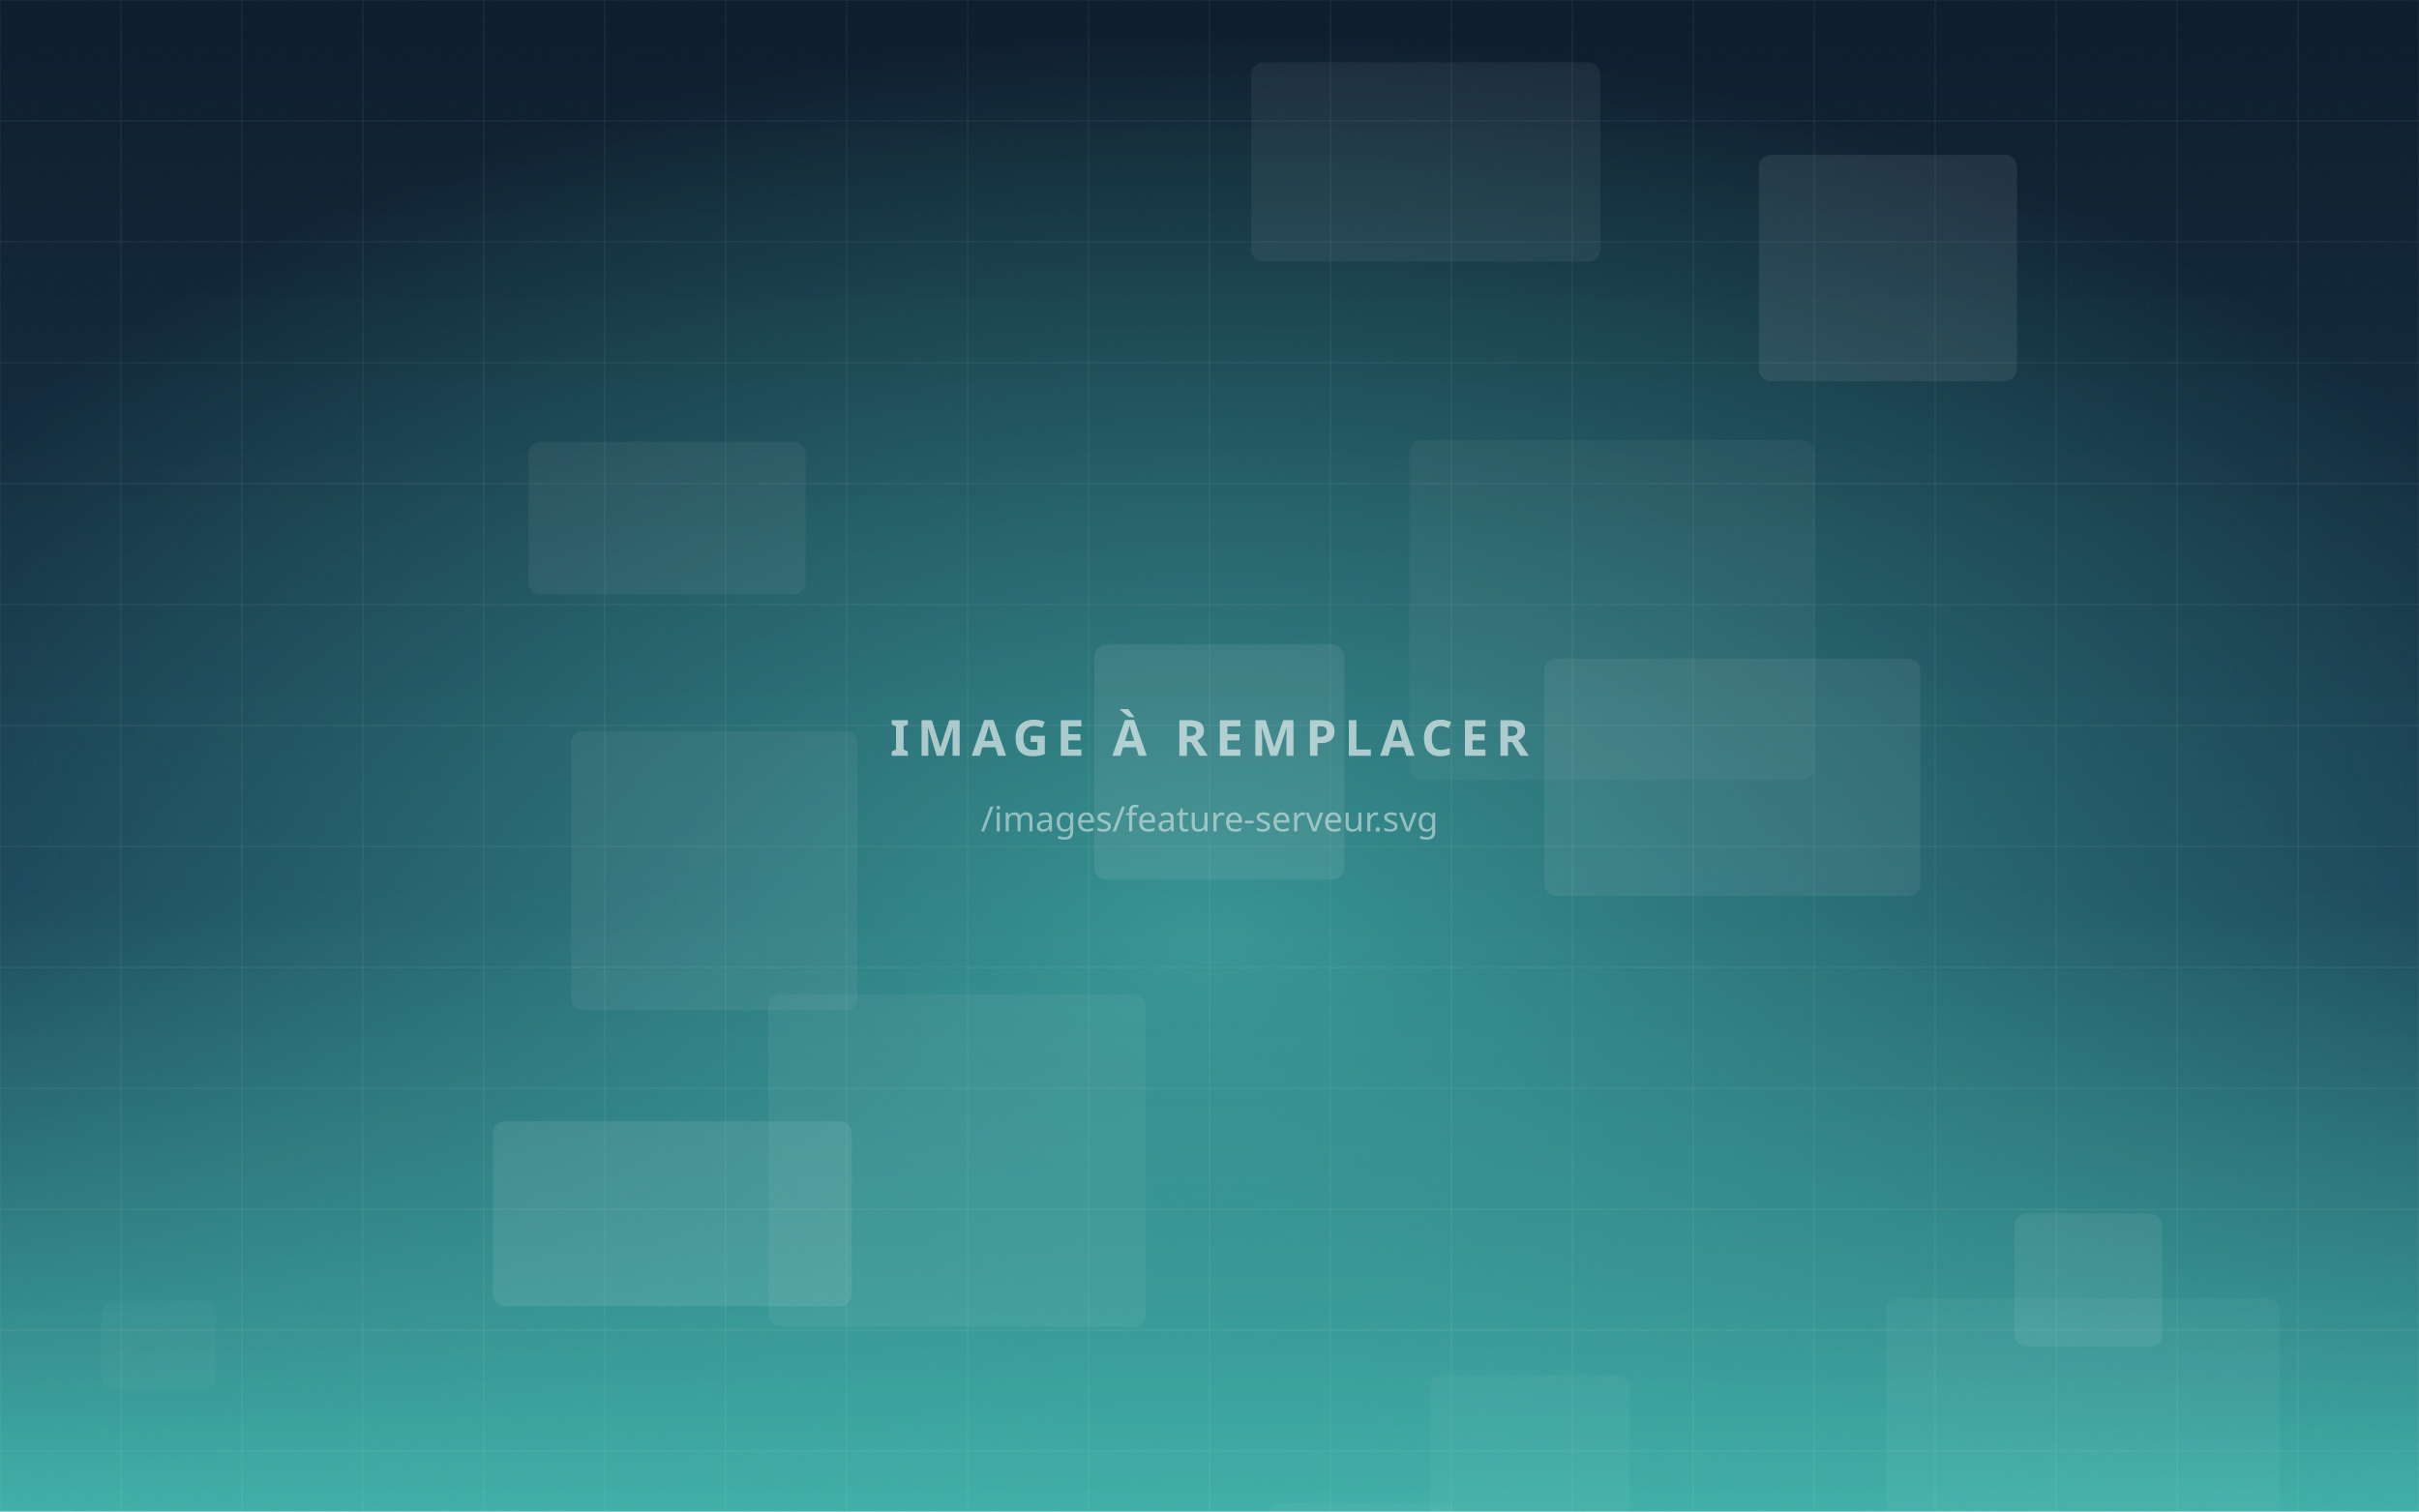
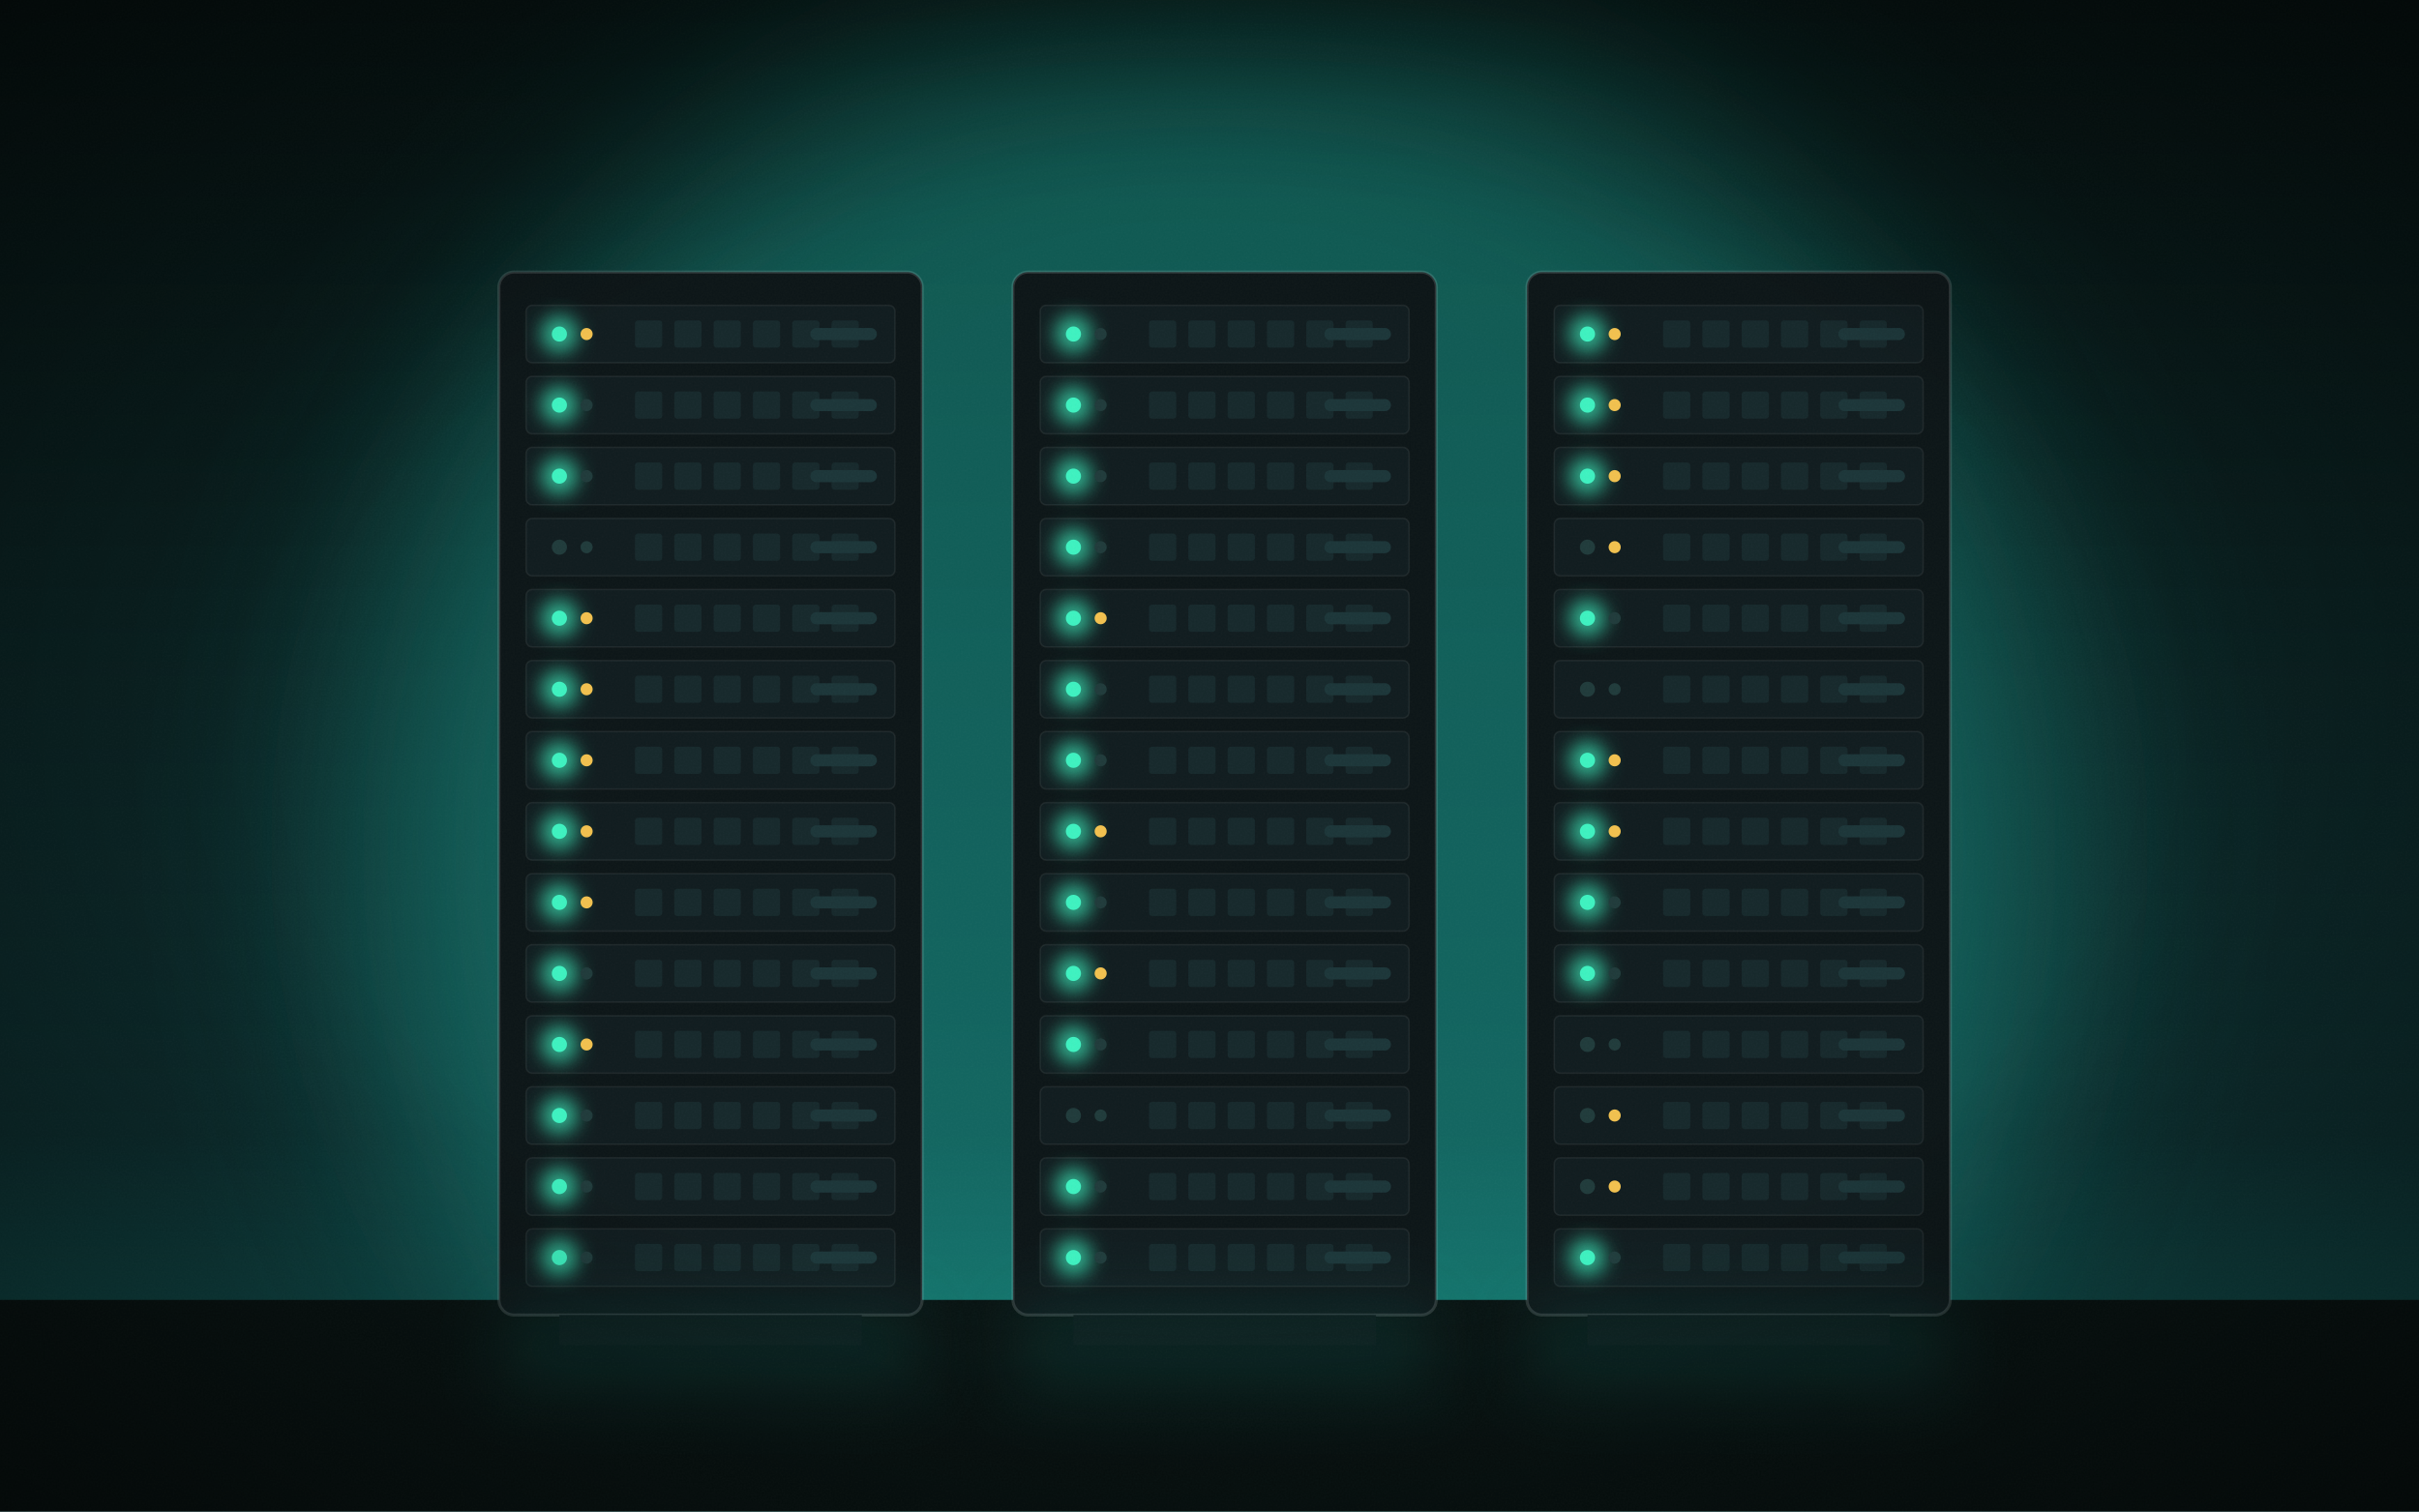
<svg xmlns="http://www.w3.org/2000/svg" width="1600" height="1000" viewBox="0 0 1600 1000">
  <defs>
-     <linearGradient id="g" x1="0" y1="0" x2="0" y2="1">
-       <stop offset="0" stop-color="#0b1a2a" />
-       <stop offset="0.6" stop-color="#163a4f" />
-       <stop offset="1" stop-color="#3fb0a8" />
+     <linearGradient id="bg" x1="0" y1="0" x2="0" y2="1">
+       <stop offset="0" stop-color="#04100f" />
+       <stop offset="0.75" stop-color="#0a2a2b" />
+       <stop offset="1" stop-color="#0f5a57" />
    </linearGradient>
-     <radialGradient id="glow" cx="0.5" cy="0.62" r="0.6">
-       <stop offset="0" stop-color="#3fb0a8" stop-opacity="0.9" />
-       <stop offset="1" stop-color="#3fb0a8" stop-opacity="0" />
+     <radialGradient id="vig" cx="0.5" cy="0.5" r="0.75">
+       <stop offset="0.5" stop-color="#000" stop-opacity="0" />
+       <stop offset="1" stop-color="#000" stop-opacity="0.55" />
    </radialGradient>
-     <filter id="noise">
-       <feTurbulence type="fractalNoise" baseFrequency="0.9" numOctaves="2" stitchTiles="stitch" />
+     <filter id="blurS" x="-50%" y="-50%" width="200%" height="200%">
+       <feGaussianBlur stdDeviation="6" />
+     </filter>
+     <filter id="blurM" x="-80%" y="-80%" width="260%" height="260%">
+       <feGaussianBlur stdDeviation="22" />
+     </filter>
+     <filter id="blurL" x="-100%" y="-100%" width="300%" height="300%">
+       <feGaussianBlur stdDeviation="70" />
+     </filter>
+     <filter id="grain">
+       <feTurbulence type="fractalNoise" baseFrequency="0.85" numOctaves="1" stitchTiles="stitch" />
      <feColorMatrix type="saturate" values="0" />
      <feComponentTransfer>
-         <feFuncA type="linear" slope="0.08" />
+         <feFuncA type="linear" slope="0.07" />
      </feComponentTransfer>
    </filter>
  </defs>
-   <rect width="1600" height="1000" fill="url(#g)" />
-   <rect width="1600" height="1000" fill="url(#glow)" />
-   <line x1="0" y1="0" x2="0" y2="1000" stroke="#fff" stroke-opacity="0.06" />
-   <line x1="80" y1="0" x2="80" y2="1000" stroke="#fff" stroke-opacity="0.06" />
-   <line x1="160" y1="0" x2="160" y2="1000" stroke="#fff" stroke-opacity="0.06" />
-   <line x1="240" y1="0" x2="240" y2="1000" stroke="#fff" stroke-opacity="0.06" />
-   <line x1="320" y1="0" x2="320" y2="1000" stroke="#fff" stroke-opacity="0.06" />
-   <line x1="400" y1="0" x2="400" y2="1000" stroke="#fff" stroke-opacity="0.06" />
-   <line x1="480" y1="0" x2="480" y2="1000" stroke="#fff" stroke-opacity="0.06" />
-   <line x1="560" y1="0" x2="560" y2="1000" stroke="#fff" stroke-opacity="0.06" />
-   <line x1="640" y1="0" x2="640" y2="1000" stroke="#fff" stroke-opacity="0.06" />
-   <line x1="720" y1="0" x2="720" y2="1000" stroke="#fff" stroke-opacity="0.06" />
-   <line x1="800" y1="0" x2="800" y2="1000" stroke="#fff" stroke-opacity="0.06" />
-   <line x1="880" y1="0" x2="880" y2="1000" stroke="#fff" stroke-opacity="0.06" />
-   <line x1="960" y1="0" x2="960" y2="1000" stroke="#fff" stroke-opacity="0.06" />
-   <line x1="1040" y1="0" x2="1040" y2="1000" stroke="#fff" stroke-opacity="0.06" />
-   <line x1="1120" y1="0" x2="1120" y2="1000" stroke="#fff" stroke-opacity="0.06" />
-   <line x1="1200" y1="0" x2="1200" y2="1000" stroke="#fff" stroke-opacity="0.06" />
-   <line x1="1280" y1="0" x2="1280" y2="1000" stroke="#fff" stroke-opacity="0.06" />
-   <line x1="1360" y1="0" x2="1360" y2="1000" stroke="#fff" stroke-opacity="0.06" />
-   <line x1="1440" y1="0" x2="1440" y2="1000" stroke="#fff" stroke-opacity="0.06" />
-   <line x1="1520" y1="0" x2="1520" y2="1000" stroke="#fff" stroke-opacity="0.06" />
-   <line x1="1600" y1="0" x2="1600" y2="1000" stroke="#fff" stroke-opacity="0.06" />
-   <line x1="0" y1="0" x2="1600" y2="0" stroke="#fff" stroke-opacity="0.06" />
-   <line x1="0" y1="80" x2="1600" y2="80" stroke="#fff" stroke-opacity="0.06" />
-   <line x1="0" y1="160" x2="1600" y2="160" stroke="#fff" stroke-opacity="0.06" />
-   <line x1="0" y1="240" x2="1600" y2="240" stroke="#fff" stroke-opacity="0.06" />
-   <line x1="0" y1="320" x2="1600" y2="320" stroke="#fff" stroke-opacity="0.06" />
-   <line x1="0" y1="400" x2="1600" y2="400" stroke="#fff" stroke-opacity="0.06" />
-   <line x1="0" y1="480" x2="1600" y2="480" stroke="#fff" stroke-opacity="0.06" />
-   <line x1="0" y1="560" x2="1600" y2="560" stroke="#fff" stroke-opacity="0.06" />
-   <line x1="0" y1="640" x2="1600" y2="640" stroke="#fff" stroke-opacity="0.06" />
-   <line x1="0" y1="720" x2="1600" y2="720" stroke="#fff" stroke-opacity="0.06" />
-   <line x1="0" y1="800" x2="1600" y2="800" stroke="#fff" stroke-opacity="0.06" />
-   <line x1="0" y1="880" x2="1600" y2="880" stroke="#fff" stroke-opacity="0.06" />
-   <line x1="0" y1="960" x2="1600" y2="960" stroke="#fff" stroke-opacity="0.06" />
-   <rect x="377.78" y="483.618" width="189.315" height="184.789" rx="8" fill="#fff" opacity="0.066" />
-   <rect x="932.238" y="291.158" width="267.828" height="224.704" rx="8" fill="#fff" opacity="0.049" />
-   <rect x="827.574" y="41.18" width="230.964" height="131.85" rx="8" fill="#fff" opacity="0.069" />
-   <rect x="723.824" y="426.416" width="165.33" height="155.594" rx="8" fill="#fff" opacity="0.094" />
-   <rect x="508.167" y="657.709" width="249.746" height="219.867" rx="8" fill="#fff" opacity="0.06" />
-   <rect x="839.205" y="994.169" width="122.966" height="75.111" rx="8" fill="#fff" opacity="0.038" />
-   <rect x="1163.363" y="102.431" width="170.746" height="149.713" rx="8" fill="#fff" opacity="0.092" />
-   <rect x="349.555" y="292.226" width="183.316" height="100.926" rx="8" fill="#fff" opacity="0.063" />
-   <rect x="67.049" y="860.554" width="75.534" height="58.183" rx="8" fill="#fff" opacity="0.033" />
-   <rect x="1021.43" y="435.742" width="248.755" height="156.943" rx="8" fill="#fff" opacity="0.08" />
-   <rect x="945.77" y="909.456" width="132.151" height="105.598" rx="8" fill="#fff" opacity="0.042" />
-   <rect x="1247.387" y="858.924" width="260.276" height="224.97" rx="8" fill="#fff" opacity="0.046" />
-   <rect x="1332.477" y="802.865" width="97.721" height="87.846" rx="8" fill="#fff" opacity="0.079" />
-   <rect x="326.042" y="741.853" width="237.354" height="122.256" rx="8" fill="#fff" opacity="0.103" />
-   <rect width="1600" height="1000" filter="url(#noise)" opacity="0.6" />
-   <rect width="1600" height="1000" fill="url(#g)" opacity="0.15" />
-   <g font-family="ui-sans-serif, system-ui, sans-serif" font-weight="700" fill="#fff" opacity="0.6">
-     <text x="800" y="500" text-anchor="middle" font-size="33" letter-spacing="5">IMAGE À REMPLACER</text>
-     <text x="800" y="550" text-anchor="middle" font-size="23" font-weight="500" opacity="0.8">/images/feature-serveur.svg</text>
-   </g>
+   <rect width="1600" height="1000" fill="url(#bg)" />
+   <circle cx="800" cy="560" r="560" fill="#1dbfae" opacity="0.4" filter="url(#blurL)" />
+   <rect x="0" y="860" width="1600" height="140" fill="#06100f" />
+   <rect x="330" y="180" width="280" height="690" fill="#0b1416" rx="10" stroke="rgba(255,255,255,0.14)" stroke-width="2" />
+   <rect x="348" y="202" width="244" height="38" fill="#0f1b1e" rx="4" stroke="rgba(255,255,255,0.07)" stroke-width="1" />
+   <circle cx="370" cy="221" r="5" fill="#3df2c0" />
+   <circle cx="370" cy="221" r="12" fill="#3df2c0" opacity="0.7" filter="url(#blurS)" />
+   <circle cx="388" cy="221" r="4" fill="#f2c14e" />
+   <rect x="420" y="212" width="18" height="18" fill="#15282b" rx="2" />
+   <rect x="446" y="212" width="18" height="18" fill="#15282b" rx="2" />
+   <rect x="472" y="212" width="18" height="18" fill="#15282b" rx="2" />
+   <rect x="498" y="212" width="18" height="18" fill="#15282b" rx="2" />
+   <rect x="524" y="212" width="18" height="18" fill="#15282b" rx="2" />
+   <rect x="550" y="212" width="18" height="18" fill="#15282b" rx="2" />
+   <rect x="536" y="217" width="44" height="8" fill="#1b3538" rx="4" />
+   <rect x="348" y="249" width="244" height="38" fill="#0f1b1e" rx="4" stroke="rgba(255,255,255,0.07)" stroke-width="1" />
+   <circle cx="370" cy="268" r="5" fill="#3df2c0" />
+   <circle cx="370" cy="268" r="12" fill="#3df2c0" opacity="0.7" filter="url(#blurS)" />
+   <circle cx="388" cy="268" r="4" fill="#1f3a3a" />
+   <rect x="420" y="259" width="18" height="18" fill="#15282b" rx="2" />
+   <rect x="446" y="259" width="18" height="18" fill="#15282b" rx="2" />
+   <rect x="472" y="259" width="18" height="18" fill="#15282b" rx="2" />
+   <rect x="498" y="259" width="18" height="18" fill="#15282b" rx="2" />
+   <rect x="524" y="259" width="18" height="18" fill="#15282b" rx="2" />
+   <rect x="550" y="259" width="18" height="18" fill="#15282b" rx="2" />
+   <rect x="536" y="264" width="44" height="8" fill="#1b3538" rx="4" />
+   <rect x="348" y="296" width="244" height="38" fill="#0f1b1e" rx="4" stroke="rgba(255,255,255,0.07)" stroke-width="1" />
+   <circle cx="370" cy="315" r="5" fill="#3df2c0" />
+   <circle cx="370" cy="315" r="12" fill="#3df2c0" opacity="0.7" filter="url(#blurS)" />
+   <circle cx="388" cy="315" r="4" fill="#1f3a3a" />
+   <rect x="420" y="306" width="18" height="18" fill="#15282b" rx="2" />
+   <rect x="446" y="306" width="18" height="18" fill="#15282b" rx="2" />
+   <rect x="472" y="306" width="18" height="18" fill="#15282b" rx="2" />
+   <rect x="498" y="306" width="18" height="18" fill="#15282b" rx="2" />
+   <rect x="524" y="306" width="18" height="18" fill="#15282b" rx="2" />
+   <rect x="550" y="306" width="18" height="18" fill="#15282b" rx="2" />
+   <rect x="536" y="311" width="44" height="8" fill="#1b3538" rx="4" />
+   <rect x="348" y="343" width="244" height="38" fill="#0f1b1e" rx="4" stroke="rgba(255,255,255,0.07)" stroke-width="1" />
+   <circle cx="370" cy="362" r="5" fill="#1f3a3a" />
+   <circle cx="388" cy="362" r="4" fill="#1f3a3a" />
+   <rect x="420" y="353" width="18" height="18" fill="#15282b" rx="2" />
+   <rect x="446" y="353" width="18" height="18" fill="#15282b" rx="2" />
+   <rect x="472" y="353" width="18" height="18" fill="#15282b" rx="2" />
+   <rect x="498" y="353" width="18" height="18" fill="#15282b" rx="2" />
+   <rect x="524" y="353" width="18" height="18" fill="#15282b" rx="2" />
+   <rect x="550" y="353" width="18" height="18" fill="#15282b" rx="2" />
+   <rect x="536" y="358" width="44" height="8" fill="#1b3538" rx="4" />
+   <rect x="348" y="390" width="244" height="38" fill="#0f1b1e" rx="4" stroke="rgba(255,255,255,0.07)" stroke-width="1" />
+   <circle cx="370" cy="409" r="5" fill="#3df2c0" />
+   <circle cx="370" cy="409" r="12" fill="#3df2c0" opacity="0.7" filter="url(#blurS)" />
+   <circle cx="388" cy="409" r="4" fill="#f2c14e" />
+   <rect x="420" y="400" width="18" height="18" fill="#15282b" rx="2" />
+   <rect x="446" y="400" width="18" height="18" fill="#15282b" rx="2" />
+   <rect x="472" y="400" width="18" height="18" fill="#15282b" rx="2" />
+   <rect x="498" y="400" width="18" height="18" fill="#15282b" rx="2" />
+   <rect x="524" y="400" width="18" height="18" fill="#15282b" rx="2" />
+   <rect x="550" y="400" width="18" height="18" fill="#15282b" rx="2" />
+   <rect x="536" y="405" width="44" height="8" fill="#1b3538" rx="4" />
+   <rect x="348" y="437" width="244" height="38" fill="#0f1b1e" rx="4" stroke="rgba(255,255,255,0.07)" stroke-width="1" />
+   <circle cx="370" cy="456" r="5" fill="#3df2c0" />
+   <circle cx="370" cy="456" r="12" fill="#3df2c0" opacity="0.7" filter="url(#blurS)" />
+   <circle cx="388" cy="456" r="4" fill="#f2c14e" />
+   <rect x="420" y="447" width="18" height="18" fill="#15282b" rx="2" />
+   <rect x="446" y="447" width="18" height="18" fill="#15282b" rx="2" />
+   <rect x="472" y="447" width="18" height="18" fill="#15282b" rx="2" />
+   <rect x="498" y="447" width="18" height="18" fill="#15282b" rx="2" />
+   <rect x="524" y="447" width="18" height="18" fill="#15282b" rx="2" />
+   <rect x="550" y="447" width="18" height="18" fill="#15282b" rx="2" />
+   <rect x="536" y="452" width="44" height="8" fill="#1b3538" rx="4" />
+   <rect x="348" y="484" width="244" height="38" fill="#0f1b1e" rx="4" stroke="rgba(255,255,255,0.07)" stroke-width="1" />
+   <circle cx="370" cy="503" r="5" fill="#3df2c0" />
+   <circle cx="370" cy="503" r="12" fill="#3df2c0" opacity="0.7" filter="url(#blurS)" />
+   <circle cx="388" cy="503" r="4" fill="#f2c14e" />
+   <rect x="420" y="494" width="18" height="18" fill="#15282b" rx="2" />
+   <rect x="446" y="494" width="18" height="18" fill="#15282b" rx="2" />
+   <rect x="472" y="494" width="18" height="18" fill="#15282b" rx="2" />
+   <rect x="498" y="494" width="18" height="18" fill="#15282b" rx="2" />
+   <rect x="524" y="494" width="18" height="18" fill="#15282b" rx="2" />
+   <rect x="550" y="494" width="18" height="18" fill="#15282b" rx="2" />
+   <rect x="536" y="499" width="44" height="8" fill="#1b3538" rx="4" />
+   <rect x="348" y="531" width="244" height="38" fill="#0f1b1e" rx="4" stroke="rgba(255,255,255,0.07)" stroke-width="1" />
+   <circle cx="370" cy="550" r="5" fill="#3df2c0" />
+   <circle cx="370" cy="550" r="12" fill="#3df2c0" opacity="0.7" filter="url(#blurS)" />
+   <circle cx="388" cy="550" r="4" fill="#f2c14e" />
+   <rect x="420" y="541" width="18" height="18" fill="#15282b" rx="2" />
+   <rect x="446" y="541" width="18" height="18" fill="#15282b" rx="2" />
+   <rect x="472" y="541" width="18" height="18" fill="#15282b" rx="2" />
+   <rect x="498" y="541" width="18" height="18" fill="#15282b" rx="2" />
+   <rect x="524" y="541" width="18" height="18" fill="#15282b" rx="2" />
+   <rect x="550" y="541" width="18" height="18" fill="#15282b" rx="2" />
+   <rect x="536" y="546" width="44" height="8" fill="#1b3538" rx="4" />
+   <rect x="348" y="578" width="244" height="38" fill="#0f1b1e" rx="4" stroke="rgba(255,255,255,0.07)" stroke-width="1" />
+   <circle cx="370" cy="597" r="5" fill="#3df2c0" />
+   <circle cx="370" cy="597" r="12" fill="#3df2c0" opacity="0.7" filter="url(#blurS)" />
+   <circle cx="388" cy="597" r="4" fill="#f2c14e" />
+   <rect x="420" y="588" width="18" height="18" fill="#15282b" rx="2" />
+   <rect x="446" y="588" width="18" height="18" fill="#15282b" rx="2" />
+   <rect x="472" y="588" width="18" height="18" fill="#15282b" rx="2" />
+   <rect x="498" y="588" width="18" height="18" fill="#15282b" rx="2" />
+   <rect x="524" y="588" width="18" height="18" fill="#15282b" rx="2" />
+   <rect x="550" y="588" width="18" height="18" fill="#15282b" rx="2" />
+   <rect x="536" y="593" width="44" height="8" fill="#1b3538" rx="4" />
+   <rect x="348" y="625" width="244" height="38" fill="#0f1b1e" rx="4" stroke="rgba(255,255,255,0.07)" stroke-width="1" />
+   <circle cx="370" cy="644" r="5" fill="#3df2c0" />
+   <circle cx="370" cy="644" r="12" fill="#3df2c0" opacity="0.7" filter="url(#blurS)" />
+   <circle cx="388" cy="644" r="4" fill="#1f3a3a" />
+   <rect x="420" y="635" width="18" height="18" fill="#15282b" rx="2" />
+   <rect x="446" y="635" width="18" height="18" fill="#15282b" rx="2" />
+   <rect x="472" y="635" width="18" height="18" fill="#15282b" rx="2" />
+   <rect x="498" y="635" width="18" height="18" fill="#15282b" rx="2" />
+   <rect x="524" y="635" width="18" height="18" fill="#15282b" rx="2" />
+   <rect x="550" y="635" width="18" height="18" fill="#15282b" rx="2" />
+   <rect x="536" y="640" width="44" height="8" fill="#1b3538" rx="4" />
+   <rect x="348" y="672" width="244" height="38" fill="#0f1b1e" rx="4" stroke="rgba(255,255,255,0.07)" stroke-width="1" />
+   <circle cx="370" cy="691" r="5" fill="#3df2c0" />
+   <circle cx="370" cy="691" r="12" fill="#3df2c0" opacity="0.7" filter="url(#blurS)" />
+   <circle cx="388" cy="691" r="4" fill="#f2c14e" />
+   <rect x="420" y="682" width="18" height="18" fill="#15282b" rx="2" />
+   <rect x="446" y="682" width="18" height="18" fill="#15282b" rx="2" />
+   <rect x="472" y="682" width="18" height="18" fill="#15282b" rx="2" />
+   <rect x="498" y="682" width="18" height="18" fill="#15282b" rx="2" />
+   <rect x="524" y="682" width="18" height="18" fill="#15282b" rx="2" />
+   <rect x="550" y="682" width="18" height="18" fill="#15282b" rx="2" />
+   <rect x="536" y="687" width="44" height="8" fill="#1b3538" rx="4" />
+   <rect x="348" y="719" width="244" height="38" fill="#0f1b1e" rx="4" stroke="rgba(255,255,255,0.07)" stroke-width="1" />
+   <circle cx="370" cy="738" r="5" fill="#3df2c0" />
+   <circle cx="370" cy="738" r="12" fill="#3df2c0" opacity="0.7" filter="url(#blurS)" />
+   <circle cx="388" cy="738" r="4" fill="#1f3a3a" />
+   <rect x="420" y="729" width="18" height="18" fill="#15282b" rx="2" />
+   <rect x="446" y="729" width="18" height="18" fill="#15282b" rx="2" />
+   <rect x="472" y="729" width="18" height="18" fill="#15282b" rx="2" />
+   <rect x="498" y="729" width="18" height="18" fill="#15282b" rx="2" />
+   <rect x="524" y="729" width="18" height="18" fill="#15282b" rx="2" />
+   <rect x="550" y="729" width="18" height="18" fill="#15282b" rx="2" />
+   <rect x="536" y="734" width="44" height="8" fill="#1b3538" rx="4" />
+   <rect x="348" y="766" width="244" height="38" fill="#0f1b1e" rx="4" stroke="rgba(255,255,255,0.07)" stroke-width="1" />
+   <circle cx="370" cy="785" r="5" fill="#3df2c0" />
+   <circle cx="370" cy="785" r="12" fill="#3df2c0" opacity="0.7" filter="url(#blurS)" />
+   <circle cx="388" cy="785" r="4" fill="#1f3a3a" />
+   <rect x="420" y="776" width="18" height="18" fill="#15282b" rx="2" />
+   <rect x="446" y="776" width="18" height="18" fill="#15282b" rx="2" />
+   <rect x="472" y="776" width="18" height="18" fill="#15282b" rx="2" />
+   <rect x="498" y="776" width="18" height="18" fill="#15282b" rx="2" />
+   <rect x="524" y="776" width="18" height="18" fill="#15282b" rx="2" />
+   <rect x="550" y="776" width="18" height="18" fill="#15282b" rx="2" />
+   <rect x="536" y="781" width="44" height="8" fill="#1b3538" rx="4" />
+   <rect x="348" y="813" width="244" height="38" fill="#0f1b1e" rx="4" stroke="rgba(255,255,255,0.07)" stroke-width="1" />
+   <circle cx="370" cy="832" r="5" fill="#3df2c0" />
+   <circle cx="370" cy="832" r="12" fill="#3df2c0" opacity="0.7" filter="url(#blurS)" />
+   <circle cx="388" cy="832" r="4" fill="#1f3a3a" />
+   <rect x="420" y="823" width="18" height="18" fill="#15282b" rx="2" />
+   <rect x="446" y="823" width="18" height="18" fill="#15282b" rx="2" />
+   <rect x="472" y="823" width="18" height="18" fill="#15282b" rx="2" />
+   <rect x="498" y="823" width="18" height="18" fill="#15282b" rx="2" />
+   <rect x="524" y="823" width="18" height="18" fill="#15282b" rx="2" />
+   <rect x="550" y="823" width="18" height="18" fill="#15282b" rx="2" />
+   <rect x="536" y="828" width="44" height="8" fill="#1b3538" rx="4" />
+   <rect x="370" y="870" width="200" height="20" fill="#0a1213" />
+   <rect x="330" y="862" width="280" height="60" fill="#1dbfae" opacity="0.12" filter="url(#blurM)" />
+   <rect x="670" y="180" width="280" height="690" fill="#0b1416" rx="10" stroke="rgba(255,255,255,0.14)" stroke-width="2" />
+   <rect x="688" y="202" width="244" height="38" fill="#0f1b1e" rx="4" stroke="rgba(255,255,255,0.07)" stroke-width="1" />
+   <circle cx="710" cy="221" r="5" fill="#3df2c0" />
+   <circle cx="710" cy="221" r="12" fill="#3df2c0" opacity="0.7" filter="url(#blurS)" />
+   <circle cx="728" cy="221" r="4" fill="#1f3a3a" />
+   <rect x="760" y="212" width="18" height="18" fill="#15282b" rx="2" />
+   <rect x="786" y="212" width="18" height="18" fill="#15282b" rx="2" />
+   <rect x="812" y="212" width="18" height="18" fill="#15282b" rx="2" />
+   <rect x="838" y="212" width="18" height="18" fill="#15282b" rx="2" />
+   <rect x="864" y="212" width="18" height="18" fill="#15282b" rx="2" />
+   <rect x="890" y="212" width="18" height="18" fill="#15282b" rx="2" />
+   <rect x="876" y="217" width="44" height="8" fill="#1b3538" rx="4" />
+   <rect x="688" y="249" width="244" height="38" fill="#0f1b1e" rx="4" stroke="rgba(255,255,255,0.07)" stroke-width="1" />
+   <circle cx="710" cy="268" r="5" fill="#3df2c0" />
+   <circle cx="710" cy="268" r="12" fill="#3df2c0" opacity="0.7" filter="url(#blurS)" />
+   <circle cx="728" cy="268" r="4" fill="#1f3a3a" />
+   <rect x="760" y="259" width="18" height="18" fill="#15282b" rx="2" />
+   <rect x="786" y="259" width="18" height="18" fill="#15282b" rx="2" />
+   <rect x="812" y="259" width="18" height="18" fill="#15282b" rx="2" />
+   <rect x="838" y="259" width="18" height="18" fill="#15282b" rx="2" />
+   <rect x="864" y="259" width="18" height="18" fill="#15282b" rx="2" />
+   <rect x="890" y="259" width="18" height="18" fill="#15282b" rx="2" />
+   <rect x="876" y="264" width="44" height="8" fill="#1b3538" rx="4" />
+   <rect x="688" y="296" width="244" height="38" fill="#0f1b1e" rx="4" stroke="rgba(255,255,255,0.07)" stroke-width="1" />
+   <circle cx="710" cy="315" r="5" fill="#3df2c0" />
+   <circle cx="710" cy="315" r="12" fill="#3df2c0" opacity="0.7" filter="url(#blurS)" />
+   <circle cx="728" cy="315" r="4" fill="#1f3a3a" />
+   <rect x="760" y="306" width="18" height="18" fill="#15282b" rx="2" />
+   <rect x="786" y="306" width="18" height="18" fill="#15282b" rx="2" />
+   <rect x="812" y="306" width="18" height="18" fill="#15282b" rx="2" />
+   <rect x="838" y="306" width="18" height="18" fill="#15282b" rx="2" />
+   <rect x="864" y="306" width="18" height="18" fill="#15282b" rx="2" />
+   <rect x="890" y="306" width="18" height="18" fill="#15282b" rx="2" />
+   <rect x="876" y="311" width="44" height="8" fill="#1b3538" rx="4" />
+   <rect x="688" y="343" width="244" height="38" fill="#0f1b1e" rx="4" stroke="rgba(255,255,255,0.07)" stroke-width="1" />
+   <circle cx="710" cy="362" r="5" fill="#3df2c0" />
+   <circle cx="710" cy="362" r="12" fill="#3df2c0" opacity="0.7" filter="url(#blurS)" />
+   <circle cx="728" cy="362" r="4" fill="#1f3a3a" />
+   <rect x="760" y="353" width="18" height="18" fill="#15282b" rx="2" />
+   <rect x="786" y="353" width="18" height="18" fill="#15282b" rx="2" />
+   <rect x="812" y="353" width="18" height="18" fill="#15282b" rx="2" />
+   <rect x="838" y="353" width="18" height="18" fill="#15282b" rx="2" />
+   <rect x="864" y="353" width="18" height="18" fill="#15282b" rx="2" />
+   <rect x="890" y="353" width="18" height="18" fill="#15282b" rx="2" />
+   <rect x="876" y="358" width="44" height="8" fill="#1b3538" rx="4" />
+   <rect x="688" y="390" width="244" height="38" fill="#0f1b1e" rx="4" stroke="rgba(255,255,255,0.07)" stroke-width="1" />
+   <circle cx="710" cy="409" r="5" fill="#3df2c0" />
+   <circle cx="710" cy="409" r="12" fill="#3df2c0" opacity="0.7" filter="url(#blurS)" />
+   <circle cx="728" cy="409" r="4" fill="#f2c14e" />
+   <rect x="760" y="400" width="18" height="18" fill="#15282b" rx="2" />
+   <rect x="786" y="400" width="18" height="18" fill="#15282b" rx="2" />
+   <rect x="812" y="400" width="18" height="18" fill="#15282b" rx="2" />
+   <rect x="838" y="400" width="18" height="18" fill="#15282b" rx="2" />
+   <rect x="864" y="400" width="18" height="18" fill="#15282b" rx="2" />
+   <rect x="890" y="400" width="18" height="18" fill="#15282b" rx="2" />
+   <rect x="876" y="405" width="44" height="8" fill="#1b3538" rx="4" />
+   <rect x="688" y="437" width="244" height="38" fill="#0f1b1e" rx="4" stroke="rgba(255,255,255,0.07)" stroke-width="1" />
+   <circle cx="710" cy="456" r="5" fill="#3df2c0" />
+   <circle cx="710" cy="456" r="12" fill="#3df2c0" opacity="0.7" filter="url(#blurS)" />
+   <circle cx="728" cy="456" r="4" fill="#1f3a3a" />
+   <rect x="760" y="447" width="18" height="18" fill="#15282b" rx="2" />
+   <rect x="786" y="447" width="18" height="18" fill="#15282b" rx="2" />
+   <rect x="812" y="447" width="18" height="18" fill="#15282b" rx="2" />
+   <rect x="838" y="447" width="18" height="18" fill="#15282b" rx="2" />
+   <rect x="864" y="447" width="18" height="18" fill="#15282b" rx="2" />
+   <rect x="890" y="447" width="18" height="18" fill="#15282b" rx="2" />
+   <rect x="876" y="452" width="44" height="8" fill="#1b3538" rx="4" />
+   <rect x="688" y="484" width="244" height="38" fill="#0f1b1e" rx="4" stroke="rgba(255,255,255,0.07)" stroke-width="1" />
+   <circle cx="710" cy="503" r="5" fill="#3df2c0" />
+   <circle cx="710" cy="503" r="12" fill="#3df2c0" opacity="0.7" filter="url(#blurS)" />
+   <circle cx="728" cy="503" r="4" fill="#1f3a3a" />
+   <rect x="760" y="494" width="18" height="18" fill="#15282b" rx="2" />
+   <rect x="786" y="494" width="18" height="18" fill="#15282b" rx="2" />
+   <rect x="812" y="494" width="18" height="18" fill="#15282b" rx="2" />
+   <rect x="838" y="494" width="18" height="18" fill="#15282b" rx="2" />
+   <rect x="864" y="494" width="18" height="18" fill="#15282b" rx="2" />
+   <rect x="890" y="494" width="18" height="18" fill="#15282b" rx="2" />
+   <rect x="876" y="499" width="44" height="8" fill="#1b3538" rx="4" />
+   <rect x="688" y="531" width="244" height="38" fill="#0f1b1e" rx="4" stroke="rgba(255,255,255,0.07)" stroke-width="1" />
+   <circle cx="710" cy="550" r="5" fill="#3df2c0" />
+   <circle cx="710" cy="550" r="12" fill="#3df2c0" opacity="0.7" filter="url(#blurS)" />
+   <circle cx="728" cy="550" r="4" fill="#f2c14e" />
+   <rect x="760" y="541" width="18" height="18" fill="#15282b" rx="2" />
+   <rect x="786" y="541" width="18" height="18" fill="#15282b" rx="2" />
+   <rect x="812" y="541" width="18" height="18" fill="#15282b" rx="2" />
+   <rect x="838" y="541" width="18" height="18" fill="#15282b" rx="2" />
+   <rect x="864" y="541" width="18" height="18" fill="#15282b" rx="2" />
+   <rect x="890" y="541" width="18" height="18" fill="#15282b" rx="2" />
+   <rect x="876" y="546" width="44" height="8" fill="#1b3538" rx="4" />
+   <rect x="688" y="578" width="244" height="38" fill="#0f1b1e" rx="4" stroke="rgba(255,255,255,0.07)" stroke-width="1" />
+   <circle cx="710" cy="597" r="5" fill="#3df2c0" />
+   <circle cx="710" cy="597" r="12" fill="#3df2c0" opacity="0.7" filter="url(#blurS)" />
+   <circle cx="728" cy="597" r="4" fill="#1f3a3a" />
+   <rect x="760" y="588" width="18" height="18" fill="#15282b" rx="2" />
+   <rect x="786" y="588" width="18" height="18" fill="#15282b" rx="2" />
+   <rect x="812" y="588" width="18" height="18" fill="#15282b" rx="2" />
+   <rect x="838" y="588" width="18" height="18" fill="#15282b" rx="2" />
+   <rect x="864" y="588" width="18" height="18" fill="#15282b" rx="2" />
+   <rect x="890" y="588" width="18" height="18" fill="#15282b" rx="2" />
+   <rect x="876" y="593" width="44" height="8" fill="#1b3538" rx="4" />
+   <rect x="688" y="625" width="244" height="38" fill="#0f1b1e" rx="4" stroke="rgba(255,255,255,0.07)" stroke-width="1" />
+   <circle cx="710" cy="644" r="5" fill="#3df2c0" />
+   <circle cx="710" cy="644" r="12" fill="#3df2c0" opacity="0.7" filter="url(#blurS)" />
+   <circle cx="728" cy="644" r="4" fill="#f2c14e" />
+   <rect x="760" y="635" width="18" height="18" fill="#15282b" rx="2" />
+   <rect x="786" y="635" width="18" height="18" fill="#15282b" rx="2" />
+   <rect x="812" y="635" width="18" height="18" fill="#15282b" rx="2" />
+   <rect x="838" y="635" width="18" height="18" fill="#15282b" rx="2" />
+   <rect x="864" y="635" width="18" height="18" fill="#15282b" rx="2" />
+   <rect x="890" y="635" width="18" height="18" fill="#15282b" rx="2" />
+   <rect x="876" y="640" width="44" height="8" fill="#1b3538" rx="4" />
+   <rect x="688" y="672" width="244" height="38" fill="#0f1b1e" rx="4" stroke="rgba(255,255,255,0.07)" stroke-width="1" />
+   <circle cx="710" cy="691" r="5" fill="#3df2c0" />
+   <circle cx="710" cy="691" r="12" fill="#3df2c0" opacity="0.7" filter="url(#blurS)" />
+   <circle cx="728" cy="691" r="4" fill="#1f3a3a" />
+   <rect x="760" y="682" width="18" height="18" fill="#15282b" rx="2" />
+   <rect x="786" y="682" width="18" height="18" fill="#15282b" rx="2" />
+   <rect x="812" y="682" width="18" height="18" fill="#15282b" rx="2" />
+   <rect x="838" y="682" width="18" height="18" fill="#15282b" rx="2" />
+   <rect x="864" y="682" width="18" height="18" fill="#15282b" rx="2" />
+   <rect x="890" y="682" width="18" height="18" fill="#15282b" rx="2" />
+   <rect x="876" y="687" width="44" height="8" fill="#1b3538" rx="4" />
+   <rect x="688" y="719" width="244" height="38" fill="#0f1b1e" rx="4" stroke="rgba(255,255,255,0.07)" stroke-width="1" />
+   <circle cx="710" cy="738" r="5" fill="#1f3a3a" />
+   <circle cx="728" cy="738" r="4" fill="#1f3a3a" />
+   <rect x="760" y="729" width="18" height="18" fill="#15282b" rx="2" />
+   <rect x="786" y="729" width="18" height="18" fill="#15282b" rx="2" />
+   <rect x="812" y="729" width="18" height="18" fill="#15282b" rx="2" />
+   <rect x="838" y="729" width="18" height="18" fill="#15282b" rx="2" />
+   <rect x="864" y="729" width="18" height="18" fill="#15282b" rx="2" />
+   <rect x="890" y="729" width="18" height="18" fill="#15282b" rx="2" />
+   <rect x="876" y="734" width="44" height="8" fill="#1b3538" rx="4" />
+   <rect x="688" y="766" width="244" height="38" fill="#0f1b1e" rx="4" stroke="rgba(255,255,255,0.07)" stroke-width="1" />
+   <circle cx="710" cy="785" r="5" fill="#3df2c0" />
+   <circle cx="710" cy="785" r="12" fill="#3df2c0" opacity="0.7" filter="url(#blurS)" />
+   <circle cx="728" cy="785" r="4" fill="#1f3a3a" />
+   <rect x="760" y="776" width="18" height="18" fill="#15282b" rx="2" />
+   <rect x="786" y="776" width="18" height="18" fill="#15282b" rx="2" />
+   <rect x="812" y="776" width="18" height="18" fill="#15282b" rx="2" />
+   <rect x="838" y="776" width="18" height="18" fill="#15282b" rx="2" />
+   <rect x="864" y="776" width="18" height="18" fill="#15282b" rx="2" />
+   <rect x="890" y="776" width="18" height="18" fill="#15282b" rx="2" />
+   <rect x="876" y="781" width="44" height="8" fill="#1b3538" rx="4" />
+   <rect x="688" y="813" width="244" height="38" fill="#0f1b1e" rx="4" stroke="rgba(255,255,255,0.07)" stroke-width="1" />
+   <circle cx="710" cy="832" r="5" fill="#3df2c0" />
+   <circle cx="710" cy="832" r="12" fill="#3df2c0" opacity="0.7" filter="url(#blurS)" />
+   <circle cx="728" cy="832" r="4" fill="#1f3a3a" />
+   <rect x="760" y="823" width="18" height="18" fill="#15282b" rx="2" />
+   <rect x="786" y="823" width="18" height="18" fill="#15282b" rx="2" />
+   <rect x="812" y="823" width="18" height="18" fill="#15282b" rx="2" />
+   <rect x="838" y="823" width="18" height="18" fill="#15282b" rx="2" />
+   <rect x="864" y="823" width="18" height="18" fill="#15282b" rx="2" />
+   <rect x="890" y="823" width="18" height="18" fill="#15282b" rx="2" />
+   <rect x="876" y="828" width="44" height="8" fill="#1b3538" rx="4" />
+   <rect x="710" y="870" width="200" height="20" fill="#0a1213" />
+   <rect x="670" y="862" width="280" height="60" fill="#1dbfae" opacity="0.12" filter="url(#blurM)" />
+   <rect x="1010" y="180" width="280" height="690" fill="#0b1416" rx="10" stroke="rgba(255,255,255,0.14)" stroke-width="2" />
+   <rect x="1028" y="202" width="244" height="38" fill="#0f1b1e" rx="4" stroke="rgba(255,255,255,0.07)" stroke-width="1" />
+   <circle cx="1050" cy="221" r="5" fill="#3df2c0" />
+   <circle cx="1050" cy="221" r="12" fill="#3df2c0" opacity="0.7" filter="url(#blurS)" />
+   <circle cx="1068" cy="221" r="4" fill="#f2c14e" />
+   <rect x="1100" y="212" width="18" height="18" fill="#15282b" rx="2" />
+   <rect x="1126" y="212" width="18" height="18" fill="#15282b" rx="2" />
+   <rect x="1152" y="212" width="18" height="18" fill="#15282b" rx="2" />
+   <rect x="1178" y="212" width="18" height="18" fill="#15282b" rx="2" />
+   <rect x="1204" y="212" width="18" height="18" fill="#15282b" rx="2" />
+   <rect x="1230" y="212" width="18" height="18" fill="#15282b" rx="2" />
+   <rect x="1216" y="217" width="44" height="8" fill="#1b3538" rx="4" />
+   <rect x="1028" y="249" width="244" height="38" fill="#0f1b1e" rx="4" stroke="rgba(255,255,255,0.07)" stroke-width="1" />
+   <circle cx="1050" cy="268" r="5" fill="#3df2c0" />
+   <circle cx="1050" cy="268" r="12" fill="#3df2c0" opacity="0.7" filter="url(#blurS)" />
+   <circle cx="1068" cy="268" r="4" fill="#f2c14e" />
+   <rect x="1100" y="259" width="18" height="18" fill="#15282b" rx="2" />
+   <rect x="1126" y="259" width="18" height="18" fill="#15282b" rx="2" />
+   <rect x="1152" y="259" width="18" height="18" fill="#15282b" rx="2" />
+   <rect x="1178" y="259" width="18" height="18" fill="#15282b" rx="2" />
+   <rect x="1204" y="259" width="18" height="18" fill="#15282b" rx="2" />
+   <rect x="1230" y="259" width="18" height="18" fill="#15282b" rx="2" />
+   <rect x="1216" y="264" width="44" height="8" fill="#1b3538" rx="4" />
+   <rect x="1028" y="296" width="244" height="38" fill="#0f1b1e" rx="4" stroke="rgba(255,255,255,0.07)" stroke-width="1" />
+   <circle cx="1050" cy="315" r="5" fill="#3df2c0" />
+   <circle cx="1050" cy="315" r="12" fill="#3df2c0" opacity="0.7" filter="url(#blurS)" />
+   <circle cx="1068" cy="315" r="4" fill="#f2c14e" />
+   <rect x="1100" y="306" width="18" height="18" fill="#15282b" rx="2" />
+   <rect x="1126" y="306" width="18" height="18" fill="#15282b" rx="2" />
+   <rect x="1152" y="306" width="18" height="18" fill="#15282b" rx="2" />
+   <rect x="1178" y="306" width="18" height="18" fill="#15282b" rx="2" />
+   <rect x="1204" y="306" width="18" height="18" fill="#15282b" rx="2" />
+   <rect x="1230" y="306" width="18" height="18" fill="#15282b" rx="2" />
+   <rect x="1216" y="311" width="44" height="8" fill="#1b3538" rx="4" />
+   <rect x="1028" y="343" width="244" height="38" fill="#0f1b1e" rx="4" stroke="rgba(255,255,255,0.07)" stroke-width="1" />
+   <circle cx="1050" cy="362" r="5" fill="#1f3a3a" />
+   <circle cx="1068" cy="362" r="4" fill="#f2c14e" />
+   <rect x="1100" y="353" width="18" height="18" fill="#15282b" rx="2" />
+   <rect x="1126" y="353" width="18" height="18" fill="#15282b" rx="2" />
+   <rect x="1152" y="353" width="18" height="18" fill="#15282b" rx="2" />
+   <rect x="1178" y="353" width="18" height="18" fill="#15282b" rx="2" />
+   <rect x="1204" y="353" width="18" height="18" fill="#15282b" rx="2" />
+   <rect x="1230" y="353" width="18" height="18" fill="#15282b" rx="2" />
+   <rect x="1216" y="358" width="44" height="8" fill="#1b3538" rx="4" />
+   <rect x="1028" y="390" width="244" height="38" fill="#0f1b1e" rx="4" stroke="rgba(255,255,255,0.07)" stroke-width="1" />
+   <circle cx="1050" cy="409" r="5" fill="#3df2c0" />
+   <circle cx="1050" cy="409" r="12" fill="#3df2c0" opacity="0.7" filter="url(#blurS)" />
+   <circle cx="1068" cy="409" r="4" fill="#1f3a3a" />
+   <rect x="1100" y="400" width="18" height="18" fill="#15282b" rx="2" />
+   <rect x="1126" y="400" width="18" height="18" fill="#15282b" rx="2" />
+   <rect x="1152" y="400" width="18" height="18" fill="#15282b" rx="2" />
+   <rect x="1178" y="400" width="18" height="18" fill="#15282b" rx="2" />
+   <rect x="1204" y="400" width="18" height="18" fill="#15282b" rx="2" />
+   <rect x="1230" y="400" width="18" height="18" fill="#15282b" rx="2" />
+   <rect x="1216" y="405" width="44" height="8" fill="#1b3538" rx="4" />
+   <rect x="1028" y="437" width="244" height="38" fill="#0f1b1e" rx="4" stroke="rgba(255,255,255,0.07)" stroke-width="1" />
+   <circle cx="1050" cy="456" r="5" fill="#1f3a3a" />
+   <circle cx="1068" cy="456" r="4" fill="#1f3a3a" />
+   <rect x="1100" y="447" width="18" height="18" fill="#15282b" rx="2" />
+   <rect x="1126" y="447" width="18" height="18" fill="#15282b" rx="2" />
+   <rect x="1152" y="447" width="18" height="18" fill="#15282b" rx="2" />
+   <rect x="1178" y="447" width="18" height="18" fill="#15282b" rx="2" />
+   <rect x="1204" y="447" width="18" height="18" fill="#15282b" rx="2" />
+   <rect x="1230" y="447" width="18" height="18" fill="#15282b" rx="2" />
+   <rect x="1216" y="452" width="44" height="8" fill="#1b3538" rx="4" />
+   <rect x="1028" y="484" width="244" height="38" fill="#0f1b1e" rx="4" stroke="rgba(255,255,255,0.07)" stroke-width="1" />
+   <circle cx="1050" cy="503" r="5" fill="#3df2c0" />
+   <circle cx="1050" cy="503" r="12" fill="#3df2c0" opacity="0.7" filter="url(#blurS)" />
+   <circle cx="1068" cy="503" r="4" fill="#f2c14e" />
+   <rect x="1100" y="494" width="18" height="18" fill="#15282b" rx="2" />
+   <rect x="1126" y="494" width="18" height="18" fill="#15282b" rx="2" />
+   <rect x="1152" y="494" width="18" height="18" fill="#15282b" rx="2" />
+   <rect x="1178" y="494" width="18" height="18" fill="#15282b" rx="2" />
+   <rect x="1204" y="494" width="18" height="18" fill="#15282b" rx="2" />
+   <rect x="1230" y="494" width="18" height="18" fill="#15282b" rx="2" />
+   <rect x="1216" y="499" width="44" height="8" fill="#1b3538" rx="4" />
+   <rect x="1028" y="531" width="244" height="38" fill="#0f1b1e" rx="4" stroke="rgba(255,255,255,0.07)" stroke-width="1" />
+   <circle cx="1050" cy="550" r="5" fill="#3df2c0" />
+   <circle cx="1050" cy="550" r="12" fill="#3df2c0" opacity="0.7" filter="url(#blurS)" />
+   <circle cx="1068" cy="550" r="4" fill="#f2c14e" />
+   <rect x="1100" y="541" width="18" height="18" fill="#15282b" rx="2" />
+   <rect x="1126" y="541" width="18" height="18" fill="#15282b" rx="2" />
+   <rect x="1152" y="541" width="18" height="18" fill="#15282b" rx="2" />
+   <rect x="1178" y="541" width="18" height="18" fill="#15282b" rx="2" />
+   <rect x="1204" y="541" width="18" height="18" fill="#15282b" rx="2" />
+   <rect x="1230" y="541" width="18" height="18" fill="#15282b" rx="2" />
+   <rect x="1216" y="546" width="44" height="8" fill="#1b3538" rx="4" />
+   <rect x="1028" y="578" width="244" height="38" fill="#0f1b1e" rx="4" stroke="rgba(255,255,255,0.07)" stroke-width="1" />
+   <circle cx="1050" cy="597" r="5" fill="#3df2c0" />
+   <circle cx="1050" cy="597" r="12" fill="#3df2c0" opacity="0.7" filter="url(#blurS)" />
+   <circle cx="1068" cy="597" r="4" fill="#1f3a3a" />
+   <rect x="1100" y="588" width="18" height="18" fill="#15282b" rx="2" />
+   <rect x="1126" y="588" width="18" height="18" fill="#15282b" rx="2" />
+   <rect x="1152" y="588" width="18" height="18" fill="#15282b" rx="2" />
+   <rect x="1178" y="588" width="18" height="18" fill="#15282b" rx="2" />
+   <rect x="1204" y="588" width="18" height="18" fill="#15282b" rx="2" />
+   <rect x="1230" y="588" width="18" height="18" fill="#15282b" rx="2" />
+   <rect x="1216" y="593" width="44" height="8" fill="#1b3538" rx="4" />
+   <rect x="1028" y="625" width="244" height="38" fill="#0f1b1e" rx="4" stroke="rgba(255,255,255,0.07)" stroke-width="1" />
+   <circle cx="1050" cy="644" r="5" fill="#3df2c0" />
+   <circle cx="1050" cy="644" r="12" fill="#3df2c0" opacity="0.7" filter="url(#blurS)" />
+   <circle cx="1068" cy="644" r="4" fill="#1f3a3a" />
+   <rect x="1100" y="635" width="18" height="18" fill="#15282b" rx="2" />
+   <rect x="1126" y="635" width="18" height="18" fill="#15282b" rx="2" />
+   <rect x="1152" y="635" width="18" height="18" fill="#15282b" rx="2" />
+   <rect x="1178" y="635" width="18" height="18" fill="#15282b" rx="2" />
+   <rect x="1204" y="635" width="18" height="18" fill="#15282b" rx="2" />
+   <rect x="1230" y="635" width="18" height="18" fill="#15282b" rx="2" />
+   <rect x="1216" y="640" width="44" height="8" fill="#1b3538" rx="4" />
+   <rect x="1028" y="672" width="244" height="38" fill="#0f1b1e" rx="4" stroke="rgba(255,255,255,0.07)" stroke-width="1" />
+   <circle cx="1050" cy="691" r="5" fill="#1f3a3a" />
+   <circle cx="1068" cy="691" r="4" fill="#1f3a3a" />
+   <rect x="1100" y="682" width="18" height="18" fill="#15282b" rx="2" />
+   <rect x="1126" y="682" width="18" height="18" fill="#15282b" rx="2" />
+   <rect x="1152" y="682" width="18" height="18" fill="#15282b" rx="2" />
+   <rect x="1178" y="682" width="18" height="18" fill="#15282b" rx="2" />
+   <rect x="1204" y="682" width="18" height="18" fill="#15282b" rx="2" />
+   <rect x="1230" y="682" width="18" height="18" fill="#15282b" rx="2" />
+   <rect x="1216" y="687" width="44" height="8" fill="#1b3538" rx="4" />
+   <rect x="1028" y="719" width="244" height="38" fill="#0f1b1e" rx="4" stroke="rgba(255,255,255,0.07)" stroke-width="1" />
+   <circle cx="1050" cy="738" r="5" fill="#1f3a3a" />
+   <circle cx="1068" cy="738" r="4" fill="#f2c14e" />
+   <rect x="1100" y="729" width="18" height="18" fill="#15282b" rx="2" />
+   <rect x="1126" y="729" width="18" height="18" fill="#15282b" rx="2" />
+   <rect x="1152" y="729" width="18" height="18" fill="#15282b" rx="2" />
+   <rect x="1178" y="729" width="18" height="18" fill="#15282b" rx="2" />
+   <rect x="1204" y="729" width="18" height="18" fill="#15282b" rx="2" />
+   <rect x="1230" y="729" width="18" height="18" fill="#15282b" rx="2" />
+   <rect x="1216" y="734" width="44" height="8" fill="#1b3538" rx="4" />
+   <rect x="1028" y="766" width="244" height="38" fill="#0f1b1e" rx="4" stroke="rgba(255,255,255,0.07)" stroke-width="1" />
+   <circle cx="1050" cy="785" r="5" fill="#1f3a3a" />
+   <circle cx="1068" cy="785" r="4" fill="#f2c14e" />
+   <rect x="1100" y="776" width="18" height="18" fill="#15282b" rx="2" />
+   <rect x="1126" y="776" width="18" height="18" fill="#15282b" rx="2" />
+   <rect x="1152" y="776" width="18" height="18" fill="#15282b" rx="2" />
+   <rect x="1178" y="776" width="18" height="18" fill="#15282b" rx="2" />
+   <rect x="1204" y="776" width="18" height="18" fill="#15282b" rx="2" />
+   <rect x="1230" y="776" width="18" height="18" fill="#15282b" rx="2" />
+   <rect x="1216" y="781" width="44" height="8" fill="#1b3538" rx="4" />
+   <rect x="1028" y="813" width="244" height="38" fill="#0f1b1e" rx="4" stroke="rgba(255,255,255,0.07)" stroke-width="1" />
+   <circle cx="1050" cy="832" r="5" fill="#3df2c0" />
+   <circle cx="1050" cy="832" r="12" fill="#3df2c0" opacity="0.7" filter="url(#blurS)" />
+   <circle cx="1068" cy="832" r="4" fill="#1f3a3a" />
+   <rect x="1100" y="823" width="18" height="18" fill="#15282b" rx="2" />
+   <rect x="1126" y="823" width="18" height="18" fill="#15282b" rx="2" />
+   <rect x="1152" y="823" width="18" height="18" fill="#15282b" rx="2" />
+   <rect x="1178" y="823" width="18" height="18" fill="#15282b" rx="2" />
+   <rect x="1204" y="823" width="18" height="18" fill="#15282b" rx="2" />
+   <rect x="1230" y="823" width="18" height="18" fill="#15282b" rx="2" />
+   <rect x="1216" y="828" width="44" height="8" fill="#1b3538" rx="4" />
+   <rect x="1050" y="870" width="200" height="20" fill="#0a1213" />
+   <rect x="1010" y="862" width="280" height="60" fill="#1dbfae" opacity="0.12" filter="url(#blurM)" />
+   <rect width="1600" height="1000" filter="url(#grain)" opacity="0.5" />
+   <rect width="1600" height="1000" fill="url(#vig)" />
</svg>
